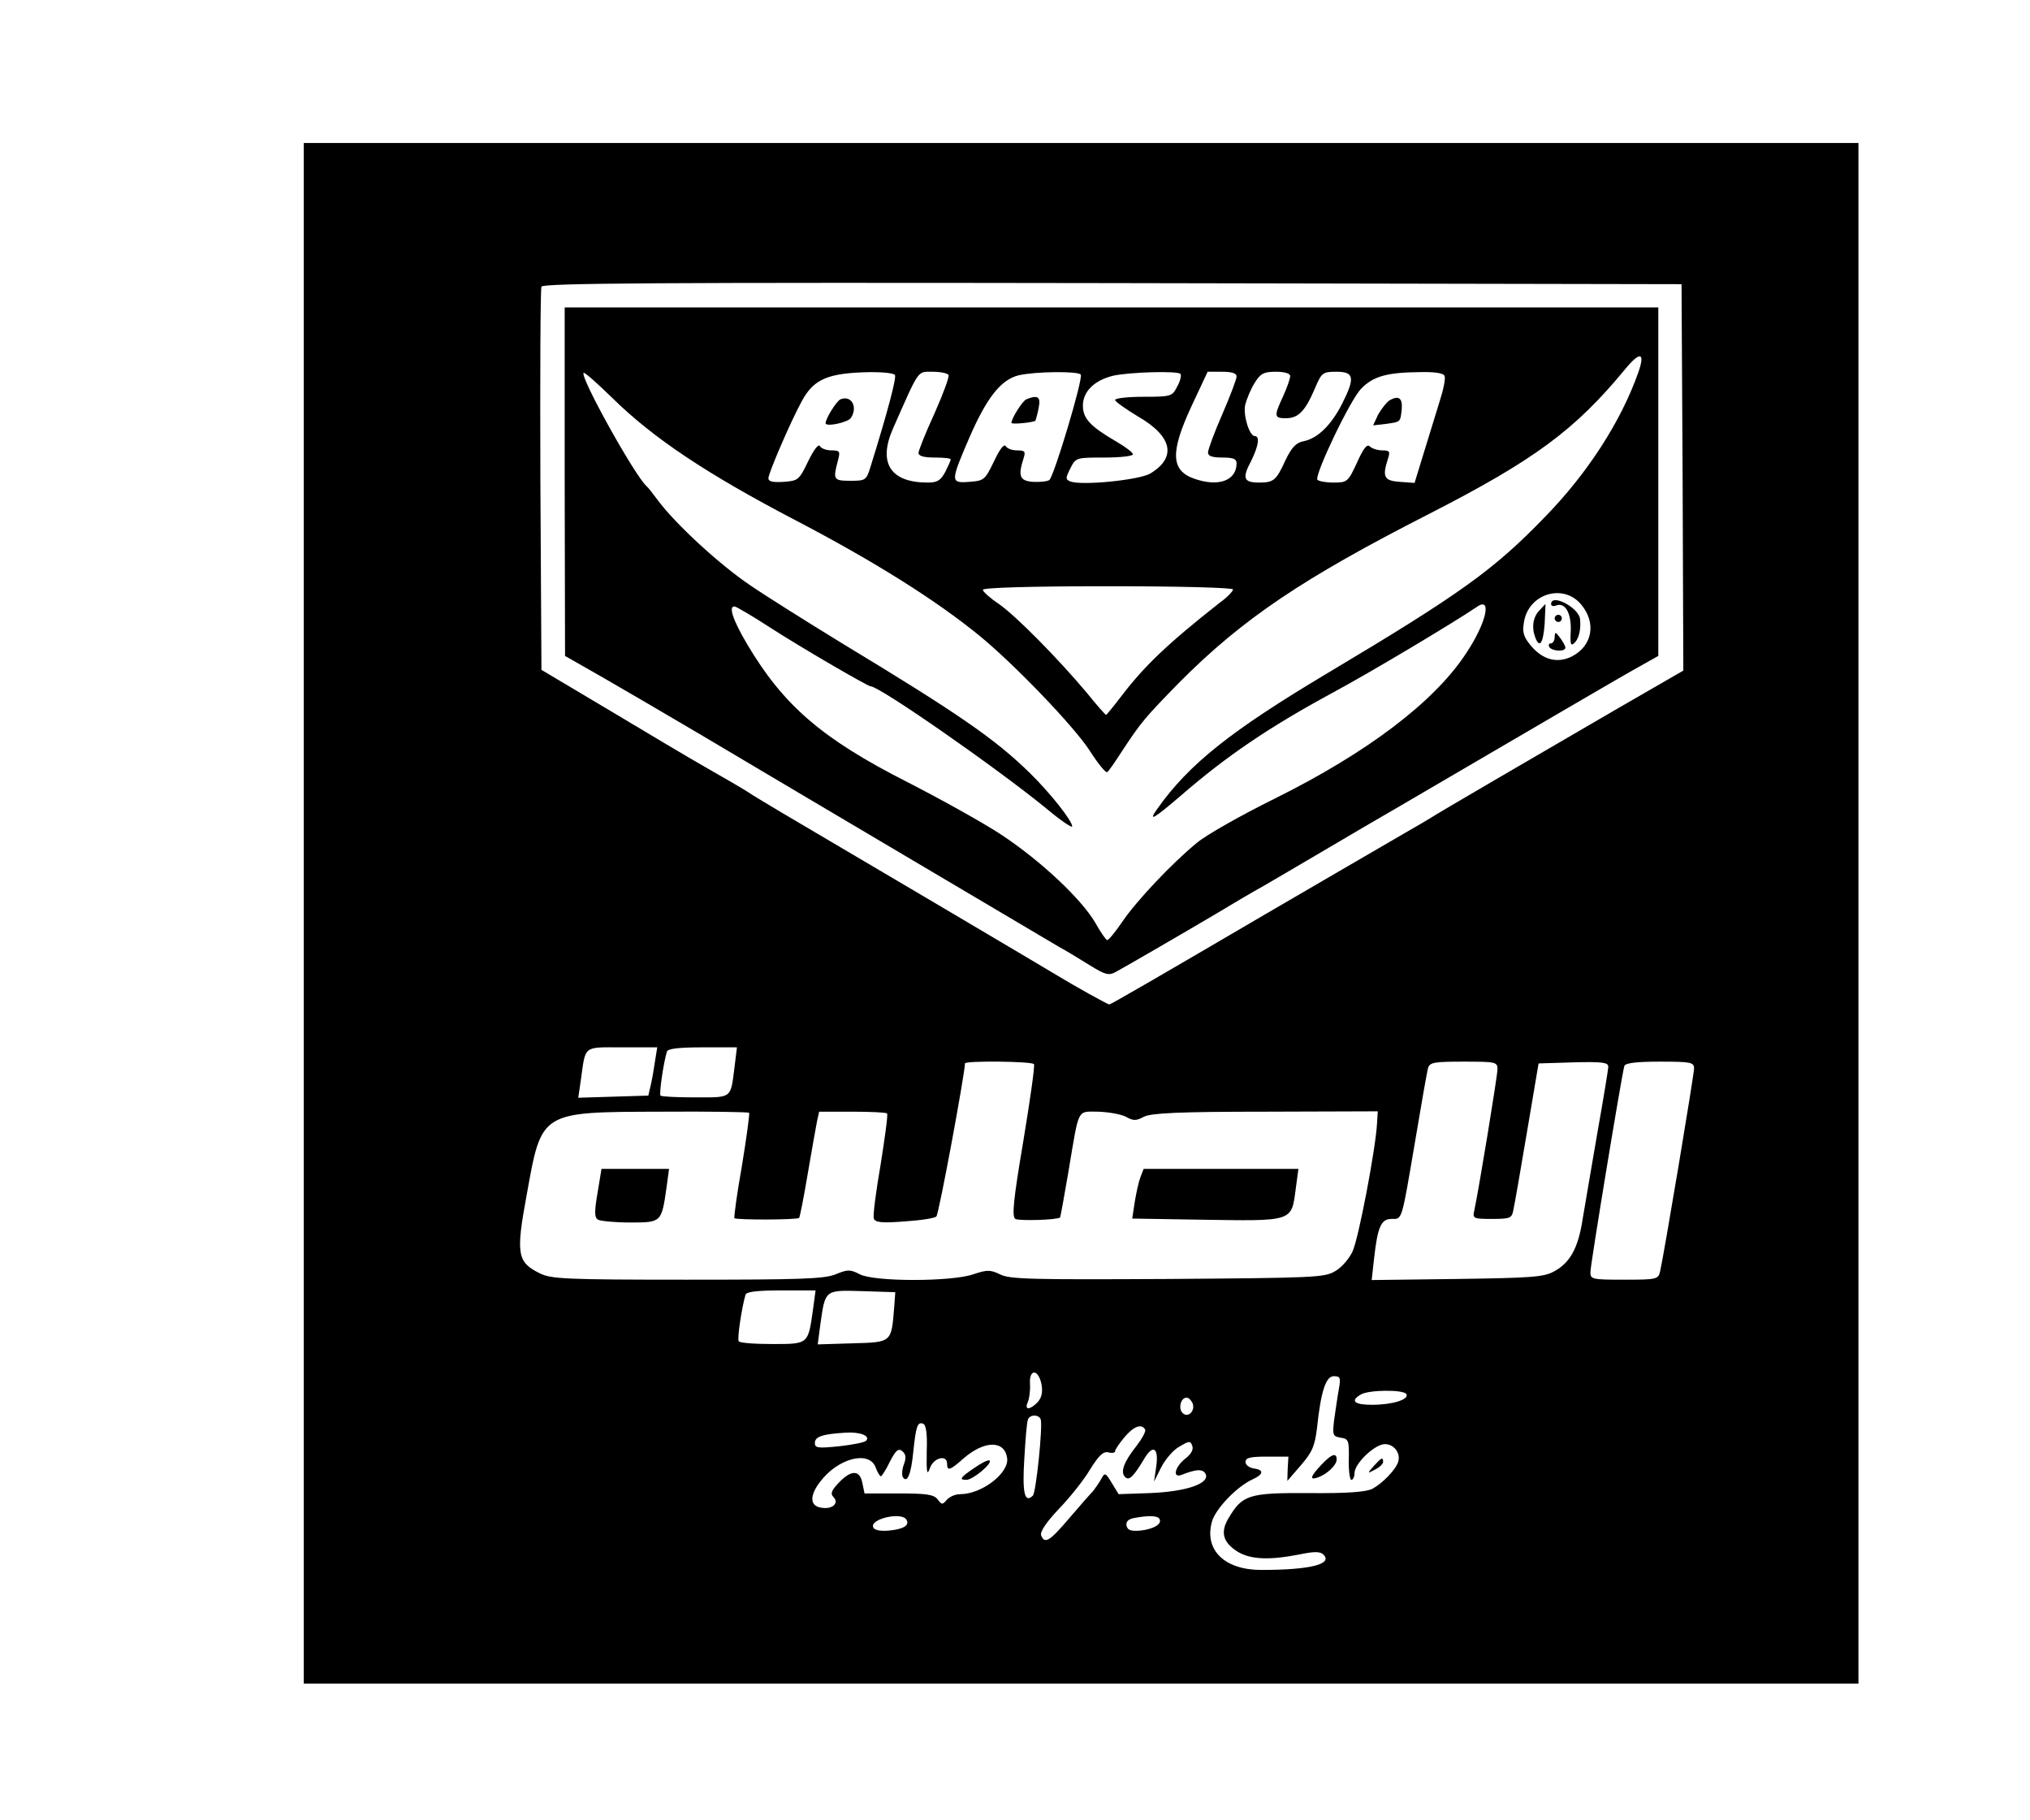
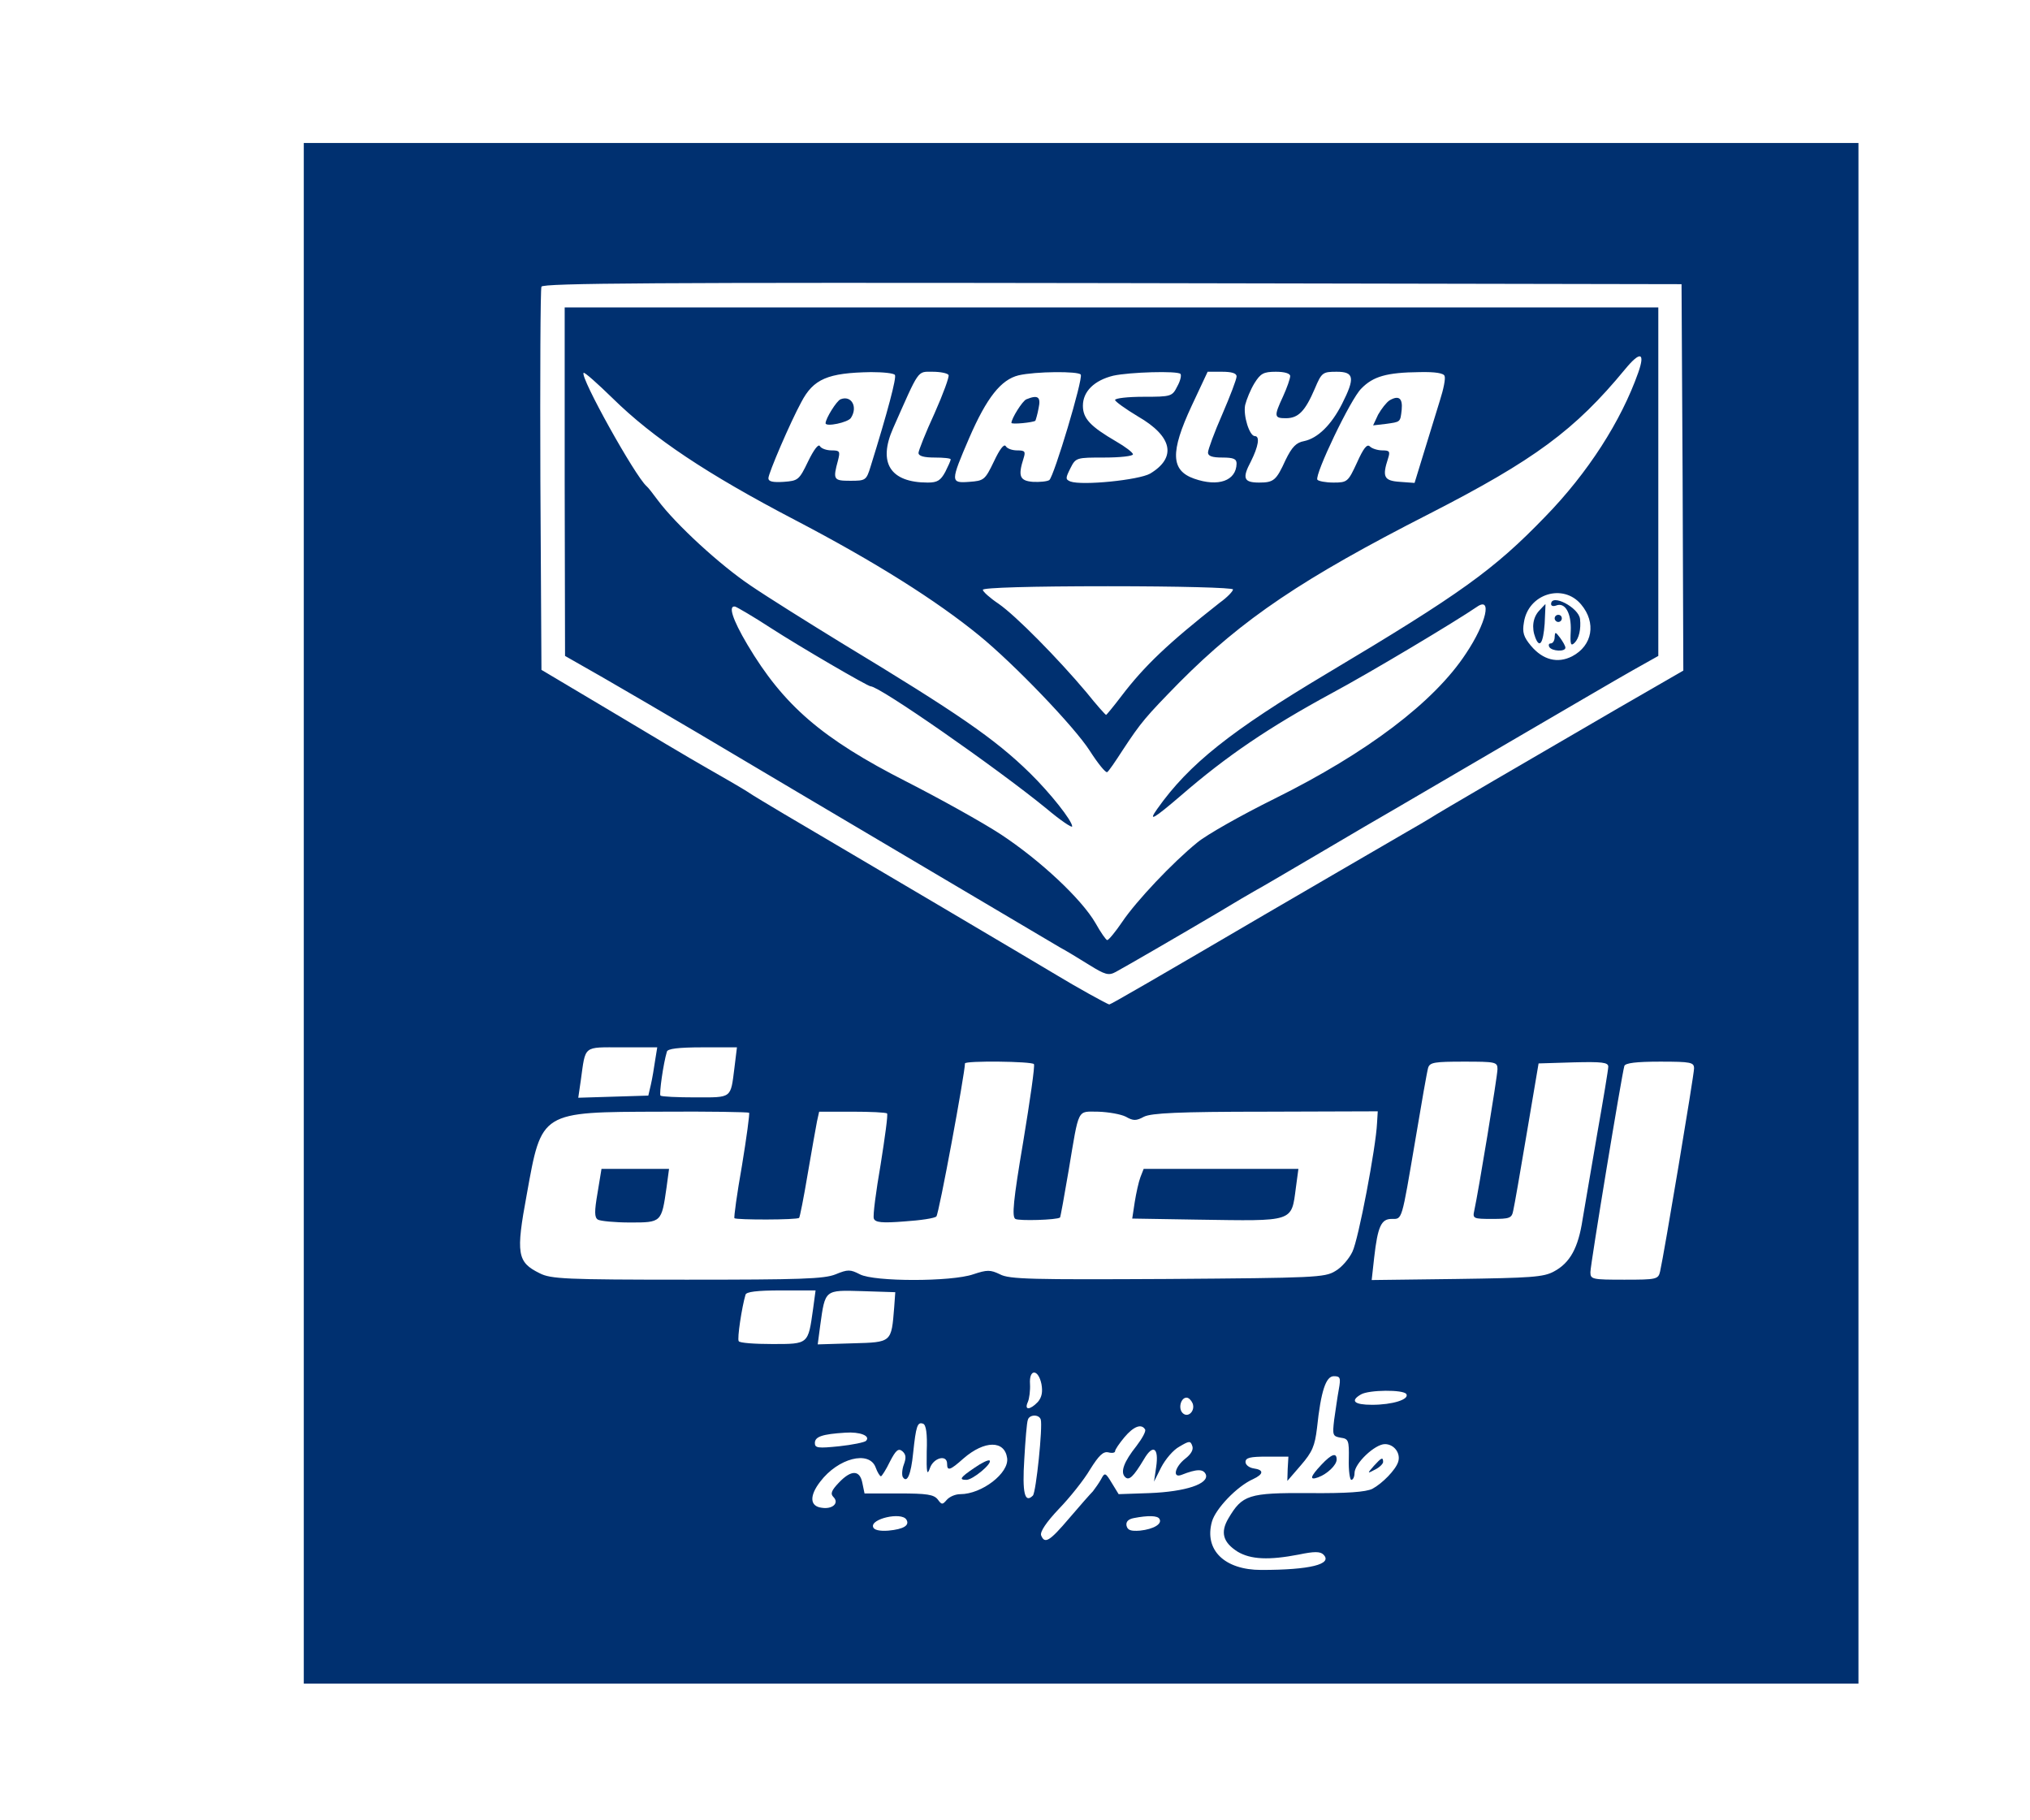
<svg xmlns="http://www.w3.org/2000/svg" version="1.0" width="568pt" height="509pt" viewBox="0 0 568 509" preserveAspectRatio="xMidYMid meet">
-   <g transform="translate(0,509) scale(0.1,-0.1)" fill="#000000" stroke="none">
+   <g transform="translate(0,509) scale(0.1,-0.1)" fill="#003070" stroke="none">
    <path d="M850 2535 l0 -2155 2175 0 2175 0 0 2155 0 2155 -2175 0 -2175 0 0 -2155z m3858 1220 l2 -541 -182 -105 c-239 -139 -509 -296 -528 -309 -8 -5 -37 -22 -65 -38 -46 -27 -336 -195 -397 -231 -297 -174 -430 -251 -434 -251 -5 0 -98 52 -144 80 -26 16 -608 360 -775 458 -33 20 -76 45 -95 58 -19 12 -71 42 -115 67 -44 25 -165 97 -270 160 l-190 113 -3 530 c-1 291 0 535 3 542 3 10 328 12 1597 10 l1593 -3 3 -540z m-2875 -1632 c-3 -21 -8 -51 -12 -68 l-7 -30 -98 -3 -98 -3 7 48 c14 100 5 93 115 93 l99 0 -6 -37z m222 -20 c-11 -87 -6 -83 -109 -83 -51 0 -95 2 -98 5 -4 5 8 90 18 123 2 8 31 12 100 12 l96 0 -7 -57z m838 10 c3 -5 -11 -102 -30 -217 -28 -165 -32 -210 -22 -216 9 -6 117 -3 125 4 1 0 12 60 24 131 30 179 23 165 83 165 29 -1 63 -7 77 -14 21 -12 29 -12 51 0 21 10 94 14 340 14 l314 1 -2 -33 c-3 -67 -52 -326 -69 -360 -9 -19 -30 -44 -48 -54 -29 -18 -59 -19 -469 -22 -378 -2 -443 -1 -469 13 -27 13 -36 13 -75 0 -61 -21 -277 -21 -317 0 -27 14 -34 14 -68 0 -32 -13 -100 -15 -416 -15 -339 0 -381 2 -412 18 -63 31 -67 54 -36 221 42 233 37 230 375 231 133 1 245 -1 247 -3 2 -2 -7 -69 -20 -148 -14 -79 -23 -145 -21 -147 5 -5 176 -5 181 1 2 2 13 57 24 123 11 65 23 131 26 147 l6 27 92 0 c51 0 95 -2 98 -5 3 -3 -6 -67 -18 -143 -13 -75 -22 -143 -19 -151 4 -11 23 -13 86 -8 45 3 85 9 89 14 7 6 80 401 80 428 0 8 188 6 193 -2z m1297 -14 c0 -19 -53 -341 -65 -396 -5 -22 -2 -23 50 -23 49 0 55 2 59 23 3 12 20 110 38 217 l33 195 98 3 c79 2 97 0 97 -12 0 -8 -14 -92 -31 -188 -16 -95 -35 -203 -41 -240 -12 -79 -35 -121 -80 -145 -29 -16 -65 -18 -272 -21 l-238 -3 7 63 c10 88 20 108 49 108 30 0 27 -9 66 220 17 102 33 193 36 203 5 15 18 17 100 17 89 0 94 -1 94 -21z m550 2 c0 -18 -84 -520 -95 -568 -5 -22 -10 -23 -100 -23 -90 0 -95 1 -95 21 0 21 88 554 95 577 3 8 32 12 100 12 87 0 95 -2 95 -19z m-2465 -673 c-14 -99 -12 -98 -114 -98 -49 0 -92 3 -94 8 -5 6 9 97 19 130 2 8 31 12 100 12 l96 0 -7 -52z m227 5 c-8 -99 -6 -98 -116 -101 l-98 -3 7 53 c14 101 12 99 117 96 l93 -3 -3 -42z m412 -215 c4 -22 1 -37 -10 -50 -22 -23 -39 -24 -28 0 4 9 7 32 6 50 -3 43 23 43 32 0z m832 -15 c-4 -21 -9 -59 -13 -85 -5 -43 -4 -46 18 -50 22 -3 24 -7 23 -60 -1 -32 3 -58 7 -58 5 0 9 9 9 19 0 27 57 81 85 81 26 0 45 -26 37 -50 -7 -22 -44 -60 -72 -75 -18 -9 -71 -13 -178 -12 -169 1 -186 -5 -225 -71 -23 -39 -15 -67 26 -93 37 -22 88 -24 171 -8 43 9 60 9 69 0 27 -27 -38 -43 -174 -43 -103 0 -160 56 -138 135 10 36 70 99 115 119 30 14 31 26 2 30 -13 2 -23 10 -23 18 0 12 13 15 60 15 l60 0 -2 -34 -1 -34 38 44 c32 37 39 54 45 104 11 104 25 145 47 145 18 0 20 -4 14 -37z m189 -13 c9 -15 -39 -30 -96 -30 -50 0 -62 11 -31 29 22 13 119 14 127 1z m-598 -26 c8 -21 -13 -42 -28 -27 -13 13 -5 43 11 43 6 0 13 -7 17 -16z m-425 -45 c6 -19 -13 -204 -22 -213 -23 -23 -30 8 -24 102 3 53 7 103 10 110 4 15 31 16 36 1z m-319 -90 c-1 -59 1 -69 9 -46 10 29 48 39 48 12 0 -21 8 -19 46 15 59 51 115 51 122 1 6 -42 -71 -101 -131 -101 -14 0 -30 -7 -38 -16 -12 -14 -14 -14 -25 1 -11 14 -30 17 -109 17 l-96 0 -6 29 c-7 37 -31 38 -66 1 -21 -22 -24 -31 -15 -40 17 -17 -3 -35 -33 -30 -33 4 -35 33 -4 73 50 66 137 88 155 40 5 -14 12 -25 15 -25 2 0 14 18 25 41 17 33 24 38 35 29 10 -9 11 -18 4 -37 -5 -13 -6 -29 -3 -35 12 -19 23 7 29 67 8 76 12 88 28 82 8 -3 12 -27 10 -78z m611 62 c3 -5 -8 -25 -24 -46 -35 -44 -46 -73 -32 -87 11 -11 23 0 53 50 25 43 42 32 34 -22 l-6 -41 20 40 c12 23 34 49 51 58 27 16 31 17 36 2 4 -10 -3 -23 -20 -36 -29 -23 -36 -55 -10 -45 43 17 61 17 68 1 9 -26 -56 -48 -157 -52 l-87 -3 -19 31 c-18 30 -20 30 -30 11 -6 -11 -17 -26 -23 -34 -7 -7 -37 -41 -66 -75 -56 -66 -69 -73 -79 -48 -3 10 14 36 50 74 30 31 70 81 87 110 25 40 37 51 51 48 11 -3 19 -1 19 3 0 5 12 22 26 39 26 31 48 39 58 22z m-781 -32 c-4 -4 -38 -11 -75 -15 -59 -6 -68 -5 -68 9 0 18 21 25 85 29 41 3 72 -9 58 -23z m113 -220 c10 -16 -7 -27 -50 -31 -25 -2 -41 2 -43 10 -8 23 79 43 93 21z m708 2 c9 -14 -16 -29 -54 -33 -26 -2 -35 1 -38 14 -2 11 5 18 20 21 41 8 67 7 72 -2z" />
    <path d="M1580 3743 l1 -488 107 -61 c59 -34 179 -104 267 -156 296 -176 980 -580 1010 -598 17 -9 53 -31 82 -49 45 -28 55 -31 75 -20 26 14 178 102 288 167 41 25 89 53 105 62 17 9 98 57 180 105 83 49 175 103 205 120 30 18 177 103 325 190 149 87 303 177 342 199 l73 41 0 488 0 487 -1530 0 -1530 0 0 -487z m3004 305 c-48 -136 -141 -281 -261 -404 -143 -148 -236 -215 -610 -438 -268 -160 -386 -253 -475 -379 -27 -38 -10 -28 67 38 127 110 245 190 420 285 110 59 347 201 407 242 44 31 27 -45 -30 -130 -89 -136 -277 -278 -535 -406 -95 -47 -192 -102 -217 -123 -69 -56 -171 -164 -210 -222 -19 -28 -38 -51 -42 -51 -3 0 -18 21 -33 48 -39 67 -154 175 -265 248 -52 34 -171 100 -263 147 -238 121 -345 214 -446 384 -42 71 -54 110 -34 106 6 -2 51 -28 100 -60 82 -53 271 -163 279 -163 25 0 351 -227 492 -342 39 -33 72 -55 72 -50 0 16 -61 93 -118 149 -99 97 -203 168 -527 364 -93 57 -208 129 -255 161 -85 57 -209 171 -259 238 -14 19 -28 37 -32 40 -32 28 -187 306 -176 317 3 2 39 -30 81 -71 114 -112 264 -212 511 -341 224 -117 395 -225 515 -323 98 -80 266 -255 309 -322 23 -36 45 -63 49 -60 4 2 23 30 43 61 52 79 64 93 159 190 177 178 345 291 700 472 293 150 407 234 547 404 42 51 57 48 37 -9z m-2080 -7 c5 -7 -20 -102 -68 -256 -12 -39 -14 -40 -57 -40 -47 0 -49 3 -34 58 6 24 5 27 -18 27 -14 0 -29 5 -33 12 -4 7 -17 -10 -33 -43 -25 -52 -28 -54 -68 -57 -31 -2 -43 1 -43 10 0 14 61 156 92 213 34 65 74 82 195 84 34 0 64 -3 67 -8z m150 0 c3 -4 -15 -53 -39 -107 -25 -54 -45 -105 -45 -111 0 -9 16 -13 45 -13 25 0 45 -2 45 -5 0 -4 -7 -19 -15 -35 -13 -24 -22 -30 -49 -30 -105 0 -140 55 -97 152 74 167 67 158 110 158 22 0 42 -4 45 -9z m370 1 c7 -12 -75 -285 -88 -295 -6 -4 -27 -6 -46 -5 -37 3 -42 16 -26 66 6 19 4 22 -18 22 -14 0 -28 5 -32 12 -5 7 -17 -9 -33 -43 -25 -52 -28 -54 -69 -57 -53 -4 -53 0 0 123 49 113 89 163 138 175 47 11 168 12 174 2z m279 2 c3 -4 0 -19 -9 -35 -14 -28 -17 -29 -94 -29 -44 0 -80 -4 -80 -9 0 -4 29 -25 64 -46 97 -56 109 -115 34 -160 -32 -18 -190 -34 -223 -22 -14 6 -14 9 0 37 15 30 17 30 95 30 44 0 80 4 80 9 0 5 -21 21 -47 36 -72 42 -93 64 -93 100 0 40 32 71 85 84 46 10 179 14 188 5z m157 -7 c0 -8 -18 -55 -40 -106 -22 -50 -40 -99 -40 -107 0 -10 12 -14 40 -14 32 0 40 -4 40 -17 -1 -48 -51 -66 -119 -42 -65 23 -67 74 -7 203 l45 96 40 0 c27 0 41 -4 41 -13z m150 1 c0 -7 -9 -33 -20 -57 -26 -56 -25 -61 8 -61 35 0 54 20 81 83 19 45 22 47 61 47 49 0 52 -17 15 -90 -30 -59 -68 -96 -106 -104 -22 -4 -34 -16 -52 -53 -26 -57 -33 -63 -74 -63 -43 0 -48 12 -23 59 21 42 26 71 11 71 -15 0 -33 58 -27 87 4 16 15 43 26 61 17 27 25 32 60 32 25 0 40 -5 40 -12z m432 0 c3 -7 -3 -37 -13 -68 -9 -30 -29 -95 -44 -143 l-27 -88 -41 3 c-45 3 -50 14 -33 66 6 19 4 22 -16 22 -13 0 -29 5 -35 11 -8 8 -18 -5 -36 -45 -25 -54 -27 -56 -66 -56 -22 0 -42 4 -45 8 -8 14 93 226 123 255 33 34 71 45 163 46 44 1 68 -3 70 -11z m-592 -597 c0 -5 -16 -22 -37 -37 -145 -114 -211 -177 -275 -261 -22 -29 -42 -53 -43 -53 -2 0 -27 28 -55 63 -80 95 -197 214 -246 248 -24 16 -44 34 -44 39 0 6 135 10 350 10 198 0 350 -4 350 -9z m974 -42 c43 -51 32 -115 -25 -145 -41 -21 -82 -10 -115 29 -21 25 -25 38 -20 66 12 80 110 110 160 50z" />
    <path d="M2352 3973 c-11 -4 -42 -54 -42 -67 0 -11 63 2 71 15 20 31 1 64 -29 52z" />
    <path d="M2872 3973 c-11 -4 -42 -54 -42 -66 0 -5 61 1 67 6 1 2 6 18 9 35 7 32 -2 38 -34 25z" />
    <path d="M3888 3970 c-9 -6 -23 -24 -32 -40 l-14 -30 35 4 c42 6 41 4 45 40 3 32 -8 41 -34 26z" />
    <path d="M4340 3400 c0 -5 6 -7 14 -4 25 10 43 -21 41 -71 -2 -38 0 -44 11 -33 12 12 18 38 15 66 -3 32 -81 73 -81 42z" />
    <path d="M4307 3382 c-18 -19 -22 -48 -11 -76 12 -31 22 -15 26 39 1 30 3 55 2 55 0 0 -8 -8 -17 -18z" />
    <path d="M4350 3360 c0 -5 5 -10 10 -10 6 0 10 5 10 10 0 6 -4 10 -10 10 -5 0 -10 -4 -10 -10z" />
    <path d="M4350 3308 c0 -10 -5 -18 -11 -18 -5 0 -7 -4 -4 -10 7 -12 45 -14 45 -2 0 5 -7 17 -15 28 -13 17 -14 17 -15 2z" />
    <path d="M1672 1753 c-9 -52 -9 -69 1 -75 7 -4 47 -8 90 -8 88 0 88 0 102 98 l7 52 -95 0 -94 0 -11 -67z" />
    <path d="M3191 1797 c-5 -13 -12 -45 -16 -70 l-7 -46 183 -3 c272 -4 262 -8 275 90 l7 52 -217 0 -216 0 -9 -23z" />
    <path d="M3697 992 c-31 -33 -34 -44 -9 -35 25 9 52 34 52 50 0 20 -14 16 -43 -15z" />
    <path d="M3844 989 c-19 -22 -19 -22 4 -10 12 6 22 16 22 21 0 15 -5 12 -26 -11z" />
    <path d="M2727 984 c-40 -27 -45 -34 -23 -34 18 0 73 46 65 54 -3 3 -22 -6 -42 -20z" />
  </g>
</svg>
